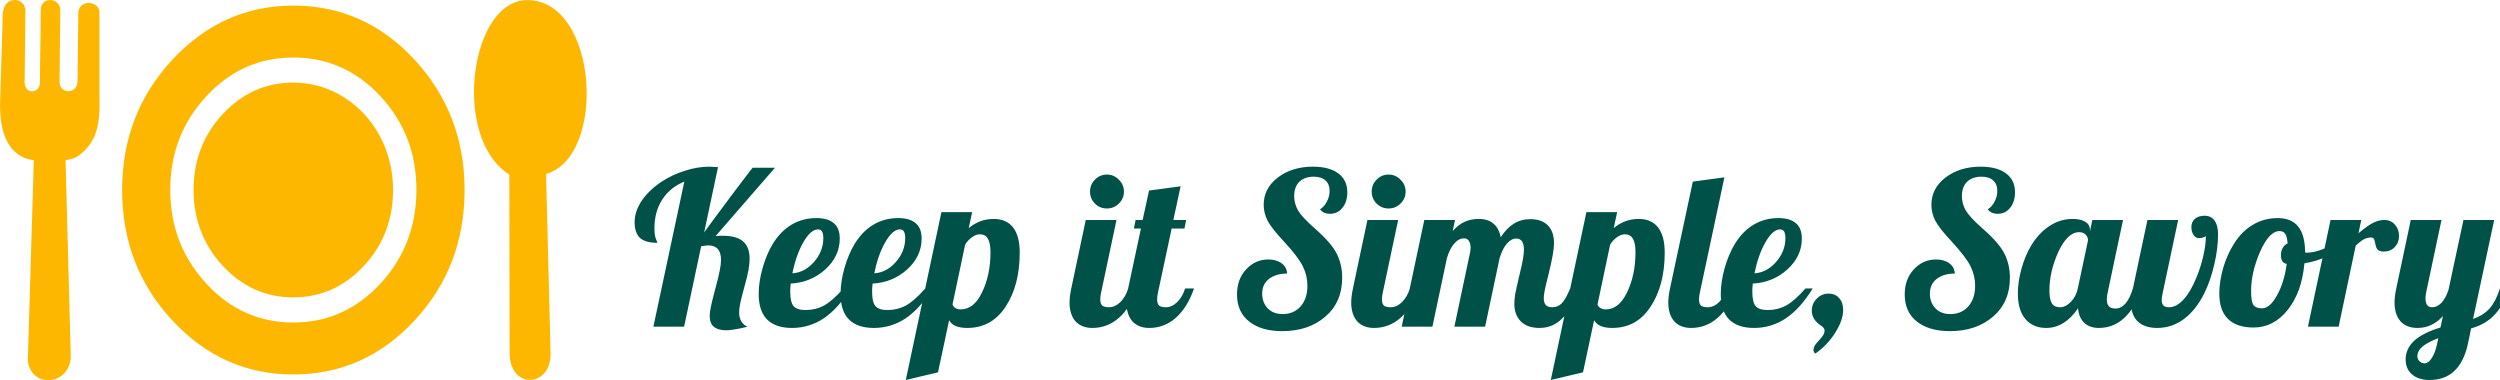
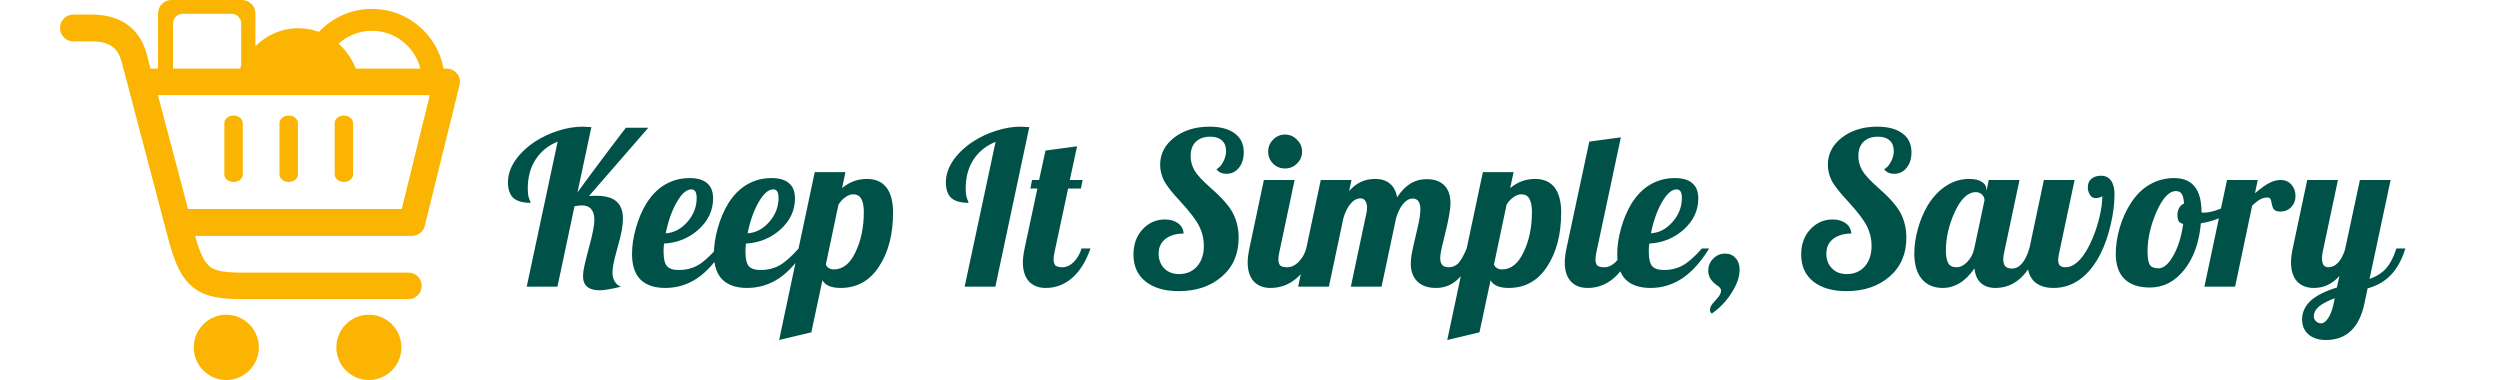
<svg xmlns="http://www.w3.org/2000/svg" width="375" height="57" viewBox="0 0 375 57" fill="none">
  <g clip-path="url(#clip0_3_5)">
    <rect width="375" height="57" fill="white" />
+     <path d="M80.256 21.24C81.344 20.536 82.507 19.992 83.744 19.608C85.003 19.203 86.229 19 87.424 19C87.573 19 87.733 19.011 87.904 19.032C88.096 19.032 88.363 19.043 88.704 19.064L86.624 28.856C87.52 27.619 88.949 25.688 90.912 23.064C92.896 20.44 93.888 19.139 93.888 19.16H97.248L88.352 29.4C88.437 29.4 88.512 29.4 88.576 29.4C88.661 29.4 88.789 29.389 88.96 29.368H89.472C90.816 29.368 91.808 29.645 92.448 30.2C93.109 30.755 93.44 31.619 93.44 32.792C93.44 33.283 93.387 33.848 93.28 34.488C93.173 35.107 92.939 36.056 92.576 37.336C92.277 38.424 92.085 39.203 92 39.672C91.915 40.141 91.872 40.547 91.872 40.888C91.872 41.379 91.979 41.816 92.192 42.2C92.427 42.584 92.736 42.851 93.12 43C92.501 43.171 91.915 43.299 91.36 43.384C90.827 43.491 90.357 43.544 89.952 43.544C89.12 43.544 88.491 43.363 88.064 43C87.659 42.659 87.456 42.125 87.456 41.4C87.456 41.037 87.509 40.6 87.616 40.088C87.723 39.555 87.936 38.68 88.256 37.464C88.619 36.141 88.853 35.181 88.96 34.584C89.088 33.965 89.152 33.432 89.152 32.984C89.152 32.259 88.992 31.715 88.672 31.352C88.352 30.989 87.872 30.808 87.232 30.808C87.125 30.808 86.997 30.819 86.848 30.84C86.72 30.861 86.496 30.893 86.176 30.936L83.616 43H79.008L83.648 21.24C82.197 21.837 81.088 22.744 80.32 23.96C79.552 25.155 79.168 26.584 79.168 28.248C79.168 28.653 79.189 29.005 79.232 29.304C79.296 29.603 79.392 29.891 79.52 30.168C79.563 30.253 79.584 30.317 79.584 30.36C79.605 30.381 79.616 30.403 79.616 30.424C78.421 30.424 77.547 30.179 76.992 29.688C76.459 29.176 76.192 28.387 76.192 27.32C76.192 26.253 76.544 25.187 77.248 24.12C77.973 23.053 78.976 22.093 80.256 21.24ZM106.963 29.784C106.963 31.555 106.237 33.101 104.787 34.424C103.336 35.725 101.608 36.429 99.603 36.536C99.581 36.899 99.56 37.176 99.539 37.368C99.539 37.539 99.539 37.688 99.539 37.816C99.539 38.797 99.699 39.491 100.019 39.896C100.36 40.301 100.968 40.504 101.843 40.504C102.845 40.504 103.763 40.28 104.595 39.832C105.448 39.363 106.419 38.509 107.507 37.272H108.595C107.357 39.277 106.013 40.771 104.563 41.752C103.112 42.712 101.523 43.192 99.795 43.192C98.152 43.192 96.904 42.765 96.051 41.912C95.219 41.059 94.803 39.789 94.803 38.104C94.803 36.888 94.995 35.597 95.379 34.232C95.763 32.867 96.275 31.651 96.915 30.584C97.704 29.304 98.643 28.344 99.731 27.704C100.84 27.043 102.077 26.712 103.443 26.712C104.616 26.712 105.491 26.968 106.067 27.48C106.664 27.971 106.963 28.739 106.963 29.784ZM103.699 28.408C102.973 28.408 102.237 29.059 101.491 30.36C100.765 31.64 100.221 33.187 99.859 35C101.096 34.915 102.173 34.349 103.091 33.304C104.029 32.237 104.499 31.043 104.499 29.72C104.499 29.272 104.435 28.941 104.307 28.728C104.179 28.515 103.976 28.408 103.699 28.408ZM119.244 29.784C119.244 31.555 118.519 33.101 117.068 34.424C115.617 35.725 113.889 36.429 111.884 36.536C111.863 36.899 111.841 37.176 111.82 37.368C111.82 37.539 111.82 37.688 111.82 37.816C111.82 38.797 111.98 39.491 112.3 39.896C112.641 40.301 113.249 40.504 114.124 40.504C115.127 40.504 116.044 40.28 116.876 39.832C117.729 39.363 118.7 38.509 119.788 37.272H120.876C119.639 39.277 118.295 40.771 116.844 41.752C115.393 42.712 113.804 43.192 112.076 43.192C110.433 43.192 109.185 42.765 108.332 41.912C107.5 41.059 107.084 39.789 107.084 38.104C107.084 36.888 107.276 35.597 107.66 34.232C108.044 32.867 108.556 31.651 109.196 30.584C109.985 29.304 110.924 28.344 112.012 27.704C113.121 27.043 114.359 26.712 115.724 26.712C116.897 26.712 117.772 26.968 118.348 27.48C118.945 27.971 119.244 28.739 119.244 29.784ZM115.98 28.408C115.255 28.408 114.519 29.059 113.772 30.36C113.047 31.64 112.503 33.187 112.14 35C113.377 34.915 114.455 34.349 115.372 33.304C116.311 32.237 116.78 31.043 116.78 29.72C116.78 29.272 116.716 28.941 116.588 28.728C116.46 28.515 116.257 28.408 115.98 28.408ZM123.877 39.672C123.963 39.907 124.112 40.088 124.325 40.216C124.539 40.344 124.795 40.408 125.093 40.408C126.437 40.408 127.515 39.544 128.325 37.816C129.157 36.088 129.573 34.083 129.573 31.8C129.573 30.925 129.445 30.264 129.189 29.816C128.933 29.368 128.528 29.144 127.973 29.144C127.589 29.144 127.195 29.293 126.789 29.592C126.384 29.869 126.043 30.243 125.765 30.712L123.877 39.672ZM121.701 49.848L116.869 51L122.213 25.816H126.821L126.309 28.216C126.843 27.768 127.419 27.427 128.037 27.192C128.656 26.957 129.328 26.84 130.053 26.84C131.333 26.84 132.304 27.267 132.965 28.12C133.627 28.973 133.957 30.232 133.957 31.896C133.957 35.16 133.253 37.859 131.845 39.992C130.459 42.125 128.539 43.192 126.085 43.192C125.403 43.192 124.827 43.096 124.357 42.904C123.909 42.712 123.579 42.424 123.365 42.04L121.701 49.848ZM145.944 21.24C147.032 20.536 148.194 19.992 149.432 19.608C150.69 19.203 151.917 19 153.112 19C153.261 19 153.421 19.011 153.592 19.032C153.784 19.032 154.05 19.043 154.392 19.064L149.304 43H144.696L149.336 21.272C147.885 21.869 146.776 22.765 146.008 23.96C145.24 25.155 144.856 26.584 144.856 28.248C144.856 28.653 144.877 29.005 144.92 29.304C144.984 29.603 145.08 29.891 145.208 30.168C145.25 30.253 145.272 30.317 145.272 30.36C145.293 30.381 145.304 30.403 145.304 30.424C144.109 30.424 143.234 30.179 142.68 29.688C142.146 29.176 141.88 28.387 141.88 27.32C141.88 26.253 142.232 25.187 142.936 24.12C143.661 23.053 144.664 22.093 145.944 21.24ZM154.808 27H155.864L156.824 22.584L161.56 21.944L160.472 27H162.392L162.135 28.28H160.216L158.168 37.88C158.125 38.072 158.093 38.253 158.072 38.424C158.05 38.573 158.04 38.733 158.04 38.904C158.04 39.331 158.136 39.64 158.328 39.832C158.541 40.003 158.882 40.088 159.352 40.088C159.949 40.088 160.514 39.832 161.048 39.32C161.581 38.787 161.976 38.104 162.232 37.272H163.576C162.893 39.213 161.976 40.685 160.824 41.688C159.672 42.691 158.349 43.192 156.856 43.192C155.789 43.192 154.946 42.861 154.328 42.2C153.73 41.517 153.431 40.568 153.431 39.352C153.431 39.075 153.453 38.765 153.495 38.424C153.538 38.061 153.602 37.677 153.688 37.272L155.608 28.28H154.552L154.808 27ZM174.02 24.728C174.02 23.085 174.724 21.72 176.132 20.632C177.562 19.544 179.322 19 181.412 19C183.034 19 184.292 19.331 185.188 19.992C186.106 20.653 186.564 21.603 186.564 22.84C186.564 23.8 186.319 24.579 185.828 25.176C185.359 25.773 184.73 26.072 183.94 26.072C183.642 26.072 183.364 26.019 183.108 25.912C182.874 25.805 182.66 25.635 182.468 25.4C182.895 25.144 183.236 24.76 183.492 24.248C183.77 23.736 183.908 23.203 183.908 22.648C183.908 21.965 183.706 21.443 183.3 21.08C182.895 20.696 182.308 20.504 181.54 20.504C180.623 20.504 179.898 20.76 179.364 21.272C178.852 21.784 178.596 22.499 178.596 23.416C178.596 24.163 178.788 24.877 179.172 25.56C179.556 26.221 180.388 27.117 181.668 28.248C183.354 29.72 184.463 31 184.996 32.088C185.53 33.155 185.796 34.349 185.796 35.672C185.796 38.104 184.954 40.045 183.268 41.496C181.583 42.947 179.428 43.672 176.804 43.672C174.714 43.672 173.06 43.192 171.844 42.232C170.628 41.272 170.02 39.917 170.02 38.168C170.02 36.632 170.479 35.373 171.396 34.392C172.314 33.411 173.423 32.92 174.724 32.92C175.535 32.92 176.196 33.112 176.708 33.496C177.22 33.859 177.498 34.371 177.54 35.032C176.431 35.032 175.524 35.299 174.82 35.832C174.138 36.365 173.796 37.101 173.796 38.04C173.796 38.936 174.074 39.672 174.628 40.248C175.183 40.824 175.93 41.112 176.868 41.112C177.978 41.112 178.874 40.728 179.556 39.96C180.239 39.192 180.58 38.157 180.58 36.856C180.58 35.853 180.356 34.893 179.908 33.976C179.46 33.059 178.532 31.832 177.124 30.296C175.844 28.931 175.002 27.864 174.596 27.096C174.212 26.307 174.02 25.517 174.02 24.728ZM195.31 22.744C195.31 23.448 195.054 24.045 194.542 24.536C194.052 25.027 193.454 25.272 192.75 25.272C192.046 25.272 191.449 25.027 190.958 24.536C190.468 24.045 190.222 23.448 190.222 22.744C190.222 22.04 190.468 21.443 190.958 20.952C191.449 20.44 192.046 20.184 192.75 20.184C193.454 20.184 194.052 20.44 194.542 20.952C195.054 21.443 195.31 22.04 195.31 22.744ZM187.15 39.352C187.15 39.075 187.172 38.765 187.214 38.424C187.257 38.061 187.321 37.677 187.406 37.272L189.582 27H194.19L191.886 37.88C191.844 38.072 191.812 38.253 191.79 38.424C191.769 38.573 191.758 38.733 191.758 38.904C191.758 39.331 191.854 39.64 192.046 39.832C192.26 40.003 192.601 40.088 193.07 40.088C193.668 40.088 194.233 39.832 194.766 39.32C195.3 38.787 195.694 38.104 195.95 37.272H197.294C196.612 39.213 195.694 40.685 194.542 41.688C193.39 42.691 192.068 43.192 190.574 43.192C189.508 43.192 188.665 42.861 188.046 42.2C187.449 41.517 187.15 40.568 187.15 39.352ZM211.618 39.576C211.618 39.192 211.66 38.712 211.746 38.136C211.852 37.56 212.055 36.643 212.354 35.384C212.652 34.168 212.844 33.293 212.93 32.76C213.015 32.227 213.058 31.779 213.058 31.416C213.058 30.883 212.962 30.477 212.77 30.2C212.578 29.923 212.29 29.784 211.906 29.784C211.394 29.784 210.914 30.051 210.466 30.584C210.039 31.096 209.687 31.811 209.41 32.728L207.234 43H202.626L204.962 31.96C205.004 31.832 205.026 31.704 205.026 31.576C205.047 31.448 205.058 31.309 205.058 31.16C205.058 30.733 204.972 30.392 204.802 30.136C204.631 29.88 204.396 29.752 204.098 29.752C203.543 29.752 203.042 30.019 202.594 30.552C202.146 31.064 201.783 31.789 201.506 32.728L199.33 43H194.721L198.114 27H202.722L202.37 28.664C202.903 28.045 203.49 27.587 204.13 27.288C204.77 26.989 205.484 26.84 206.274 26.84C207.212 26.84 207.948 27.075 208.482 27.544C209.036 27.992 209.399 28.675 209.57 29.592C210.167 28.675 210.828 27.992 211.554 27.544C212.279 27.096 213.1 26.872 214.017 26.872C215.148 26.872 216.023 27.181 216.642 27.8C217.26 28.419 217.57 29.315 217.57 30.488C217.57 30.979 217.506 31.565 217.378 32.248C217.271 32.909 217.047 33.933 216.706 35.32C216.428 36.408 216.247 37.176 216.162 37.624C216.076 38.072 216.034 38.445 216.034 38.744C216.034 39.192 216.14 39.533 216.354 39.768C216.567 39.981 216.887 40.088 217.314 40.088C217.847 40.088 218.306 39.907 218.69 39.544C219.074 39.181 219.511 38.424 220.002 37.272H221.346C220.663 39.256 219.831 40.739 218.85 41.72C217.89 42.701 216.738 43.192 215.394 43.192C214.199 43.192 213.271 42.872 212.61 42.232C211.948 41.571 211.618 40.685 211.618 39.576ZM224.096 39.672C224.181 39.907 224.331 40.088 224.544 40.216C224.757 40.344 225.013 40.408 225.312 40.408C226.656 40.408 227.733 39.544 228.544 37.816C229.376 36.088 229.792 34.083 229.792 31.8C229.792 30.925 229.664 30.264 229.408 29.816C229.152 29.368 228.747 29.144 228.192 29.144C227.808 29.144 227.413 29.293 227.008 29.592C226.603 29.869 226.261 30.243 225.984 30.712L224.096 39.672ZM221.92 49.848L217.088 51L222.432 25.816H227.04L226.528 28.216C227.061 27.768 227.637 27.427 228.256 27.192C228.875 26.957 229.547 26.84 230.272 26.84C231.552 26.84 232.523 27.267 233.184 28.12C233.845 28.973 234.176 30.232 234.176 31.896C234.176 35.16 233.472 37.859 232.064 39.992C230.677 42.125 228.757 43.192 226.304 43.192C225.621 43.192 225.045 43.096 224.576 42.904C224.128 42.712 223.797 42.424 223.584 42.04L221.92 49.848ZM234.713 39.352C234.713 39.075 234.734 38.765 234.777 38.424C234.819 38.061 234.883 37.677 234.969 37.272L238.393 21.24L243.129 20.6L239.449 37.88C239.406 38.072 239.374 38.253 239.353 38.424C239.331 38.573 239.321 38.733 239.321 38.904C239.321 39.331 239.417 39.64 239.609 39.832C239.822 40.003 240.163 40.088 240.633 40.088C241.23 40.088 241.795 39.832 242.329 39.32C242.862 38.787 243.257 38.104 243.513 37.272H244.857C244.174 39.213 243.257 40.685 242.105 41.688C240.953 42.691 239.63 43.192 238.137 43.192C237.07 43.192 236.227 42.861 235.609 42.2C235.011 41.517 234.713 40.568 234.713 39.352ZM254.744 29.784C254.744 31.555 254.019 33.101 252.568 34.424C251.117 35.725 249.389 36.429 247.384 36.536C247.363 36.899 247.341 37.176 247.32 37.368C247.32 37.539 247.32 37.688 247.32 37.816C247.32 38.797 247.48 39.491 247.8 39.896C248.141 40.301 248.749 40.504 249.624 40.504C250.627 40.504 251.544 40.28 252.376 39.832C253.229 39.363 254.2 38.509 255.288 37.272H256.376C255.139 39.277 253.795 40.771 252.344 41.752C250.893 42.712 249.304 43.192 247.576 43.192C245.933 43.192 244.685 42.765 243.832 41.912C243 41.059 242.584 39.789 242.584 38.104C242.584 36.888 242.776 35.597 243.16 34.232C243.544 32.867 244.056 31.651 244.696 30.584C245.485 29.304 246.424 28.344 247.512 27.704C248.621 27.043 249.859 26.712 251.224 26.712C252.397 26.712 253.272 26.968 253.848 27.48C254.445 27.971 254.744 28.739 254.744 29.784ZM251.48 28.408C250.755 28.408 250.019 29.059 249.272 30.36C248.547 31.64 248.003 33.187 247.64 35C248.877 34.915 249.955 34.349 250.872 33.304C251.811 32.237 252.28 31.043 252.28 29.72C252.28 29.272 252.216 28.941 252.088 28.728C251.96 28.515 251.757 28.408 251.48 28.408ZM258.157 43.576C258.157 43.448 258.114 43.331 258.029 43.224C257.965 43.117 257.869 43.021 257.741 42.936C257.229 42.595 256.845 42.232 256.589 41.848C256.354 41.464 256.237 41.048 256.237 40.6C256.237 39.896 256.482 39.299 256.973 38.808C257.463 38.296 258.061 38.04 258.765 38.04C259.426 38.04 259.949 38.264 260.333 38.712C260.738 39.139 260.941 39.725 260.941 40.472C260.941 41.517 260.546 42.659 259.757 43.896C258.989 45.133 257.997 46.179 256.781 47.032C256.674 46.968 256.599 46.883 256.557 46.776C256.514 46.691 256.493 46.595 256.493 46.488C256.493 46.296 256.546 46.093 256.653 45.88C256.759 45.688 256.983 45.411 257.325 45.048C257.666 44.685 257.89 44.397 257.997 44.184C258.103 43.992 258.157 43.789 258.157 43.576ZM274.177 24.728C274.177 23.085 274.881 21.72 276.289 20.632C277.718 19.544 279.478 19 281.569 19C283.19 19 284.449 19.331 285.345 19.992C286.262 20.653 286.721 21.603 286.721 22.84C286.721 23.8 286.475 24.579 285.985 25.176C285.515 25.773 284.886 26.072 284.097 26.072C283.798 26.072 283.521 26.019 283.265 25.912C283.03 25.805 282.817 25.635 282.625 25.4C283.051 25.144 283.393 24.76 283.649 24.248C283.926 23.736 284.065 23.203 284.065 22.648C284.065 21.965 283.862 21.443 283.457 21.08C283.051 20.696 282.465 20.504 281.697 20.504C280.779 20.504 280.054 20.76 279.521 21.272C279.009 21.784 278.753 22.499 278.753 23.416C278.753 24.163 278.945 24.877 279.329 25.56C279.713 26.221 280.545 27.117 281.825 28.248C283.51 29.72 284.619 31 285.153 32.088C285.686 33.155 285.953 34.349 285.953 35.672C285.953 38.104 285.11 40.045 283.425 41.496C281.739 42.947 279.585 43.672 276.961 43.672C274.87 43.672 273.217 43.192 272.001 42.232C270.785 41.272 270.177 39.917 270.177 38.168C270.177 36.632 270.635 35.373 271.553 34.392C272.47 33.411 273.579 32.92 274.881 32.92C275.691 32.92 276.353 33.112 276.865 33.496C277.377 33.859 277.654 34.371 277.697 35.032C276.587 35.032 275.681 35.299 274.977 35.832C274.294 36.365 273.953 37.101 273.953 38.04C273.953 38.936 274.23 39.672 274.785 40.248C275.339 40.824 276.086 41.112 277.025 41.112C278.134 41.112 279.03 40.728 279.713 39.96C280.395 39.192 280.737 38.157 280.737 36.856C280.737 35.853 280.513 34.893 280.065 33.976C279.617 33.059 278.689 31.832 277.281 30.296C276.001 28.931 275.158 27.864 274.753 27.096C274.369 26.307 274.177 25.517 274.177 24.728ZM297.963 28.472V28.696L298.315 27H302.923L300.619 37.88C300.576 38.072 300.544 38.253 300.523 38.424C300.501 38.573 300.491 38.733 300.491 38.904C300.491 39.373 300.597 39.725 300.811 39.96C301.024 40.173 301.355 40.28 301.803 40.28C302.357 40.28 302.859 40.024 303.307 39.512C303.755 38.979 304.117 38.232 304.395 37.272H305.739C305.056 39.235 304.171 40.717 303.083 41.72C301.995 42.701 300.736 43.192 299.307 43.192C298.389 43.192 297.653 42.936 297.099 42.424C296.565 41.912 296.256 41.187 296.171 40.248C295.509 41.229 294.773 41.965 293.963 42.456C293.173 42.947 292.32 43.192 291.403 43.192C290.08 43.192 289.035 42.744 288.267 41.848C287.52 40.952 287.146 39.683 287.146 38.04C287.146 36.845 287.328 35.597 287.691 34.296C288.053 32.995 288.555 31.811 289.195 30.744C289.984 29.485 290.901 28.525 291.947 27.864C292.992 27.181 294.133 26.84 295.371 26.84C296.203 26.84 296.843 26.989 297.291 27.288C297.739 27.565 297.963 27.96 297.963 28.472ZM297.675 30.04C297.675 29.72 297.557 29.443 297.323 29.208C297.088 28.952 296.768 28.824 296.363 28.824C295.189 28.824 294.144 29.805 293.227 31.768C292.331 33.731 291.883 35.672 291.883 37.592C291.883 38.424 292 39.053 292.235 39.48C292.469 39.885 292.885 40.088 293.483 40.088C294.037 40.088 294.571 39.821 295.083 39.288C295.616 38.755 295.968 38.083 296.139 37.272L297.675 30.04ZM314.326 29.72C313.985 29.72 313.708 29.56 313.494 29.24C313.281 28.899 313.174 28.515 313.174 28.088C313.174 27.555 313.345 27.139 313.686 26.84C314.049 26.52 314.54 26.36 315.158 26.36C315.82 26.36 316.321 26.605 316.662 27.096C317.004 27.587 317.174 28.269 317.174 29.144C317.174 30.595 316.982 32.12 316.598 33.72C316.236 35.299 315.734 36.739 315.094 38.04C314.241 39.725 313.217 41.005 312.022 41.88C310.828 42.755 309.505 43.192 308.054 43.192C306.796 43.192 305.825 42.872 305.142 42.232C304.46 41.571 304.118 40.632 304.118 39.416C304.118 39.181 304.14 38.936 304.182 38.68C304.204 38.403 304.236 38.136 304.278 37.88L306.582 27H311.19L308.886 37.88C308.844 38.115 308.801 38.339 308.758 38.552C308.737 38.744 308.726 38.904 308.726 39.032C308.726 39.373 308.812 39.64 308.982 39.832C309.174 40.003 309.452 40.088 309.814 40.088C310.561 40.088 311.286 39.704 311.99 38.936C312.716 38.147 313.366 37.037 313.942 35.608C314.369 34.584 314.71 33.507 314.966 32.376C315.222 31.245 315.35 30.253 315.35 29.4C315.308 29.485 315.169 29.56 314.934 29.624C314.721 29.688 314.518 29.72 314.326 29.72ZM317.364 38.072C317.364 36.856 317.556 35.565 317.941 34.2C318.346 32.835 318.89 31.619 319.573 30.552C320.362 29.293 321.311 28.344 322.421 27.704C323.53 27.043 324.767 26.712 326.133 26.712C327.498 26.712 328.522 27.139 329.205 27.992C329.887 28.845 330.229 30.125 330.229 31.832C330.271 31.853 330.314 31.875 330.357 31.896C330.421 31.896 330.495 31.896 330.581 31.896C331.242 31.896 332.031 31.715 332.949 31.352C333.866 30.989 334.719 30.531 335.509 29.976L335.797 30.84C335.199 31.48 334.399 32.035 333.397 32.504C332.415 32.973 331.327 33.304 330.133 33.496C329.877 36.376 329.045 38.701 327.637 40.472C326.229 42.243 324.511 43.128 322.485 43.128C320.821 43.128 319.551 42.701 318.677 41.848C317.802 40.995 317.364 39.736 317.364 38.072ZM326.389 28.664C325.365 28.664 324.394 29.699 323.477 31.768C322.581 33.837 322.133 35.8 322.133 37.656C322.133 38.659 322.239 39.341 322.453 39.704C322.687 40.067 323.125 40.248 323.765 40.248C324.554 40.248 325.301 39.608 326.005 38.328C326.73 37.048 327.221 35.469 327.477 33.592C327.178 33.528 326.954 33.389 326.805 33.176C326.677 32.941 326.613 32.632 326.613 32.248C326.613 31.843 326.698 31.491 326.869 31.192C327.039 30.893 327.285 30.669 327.605 30.52C327.562 29.837 327.445 29.357 327.253 29.08C327.082 28.803 326.794 28.664 326.389 28.664ZM335.267 43H330.659L334.051 27H338.659L338.243 28.984C339.182 28.195 339.918 27.672 340.451 27.416C341.006 27.139 341.56 27 342.115 27C342.776 27 343.31 27.235 343.715 27.704C344.12 28.152 344.323 28.717 344.323 29.4C344.323 30.061 344.11 30.616 343.683 31.064C343.256 31.512 342.702 31.736 342.019 31.736C341.656 31.736 341.368 31.651 341.155 31.48C340.963 31.309 340.824 30.957 340.739 30.424C340.675 30.083 340.6 29.869 340.515 29.784C340.43 29.677 340.312 29.624 340.163 29.624C339.8 29.624 339.459 29.699 339.139 29.848C338.819 29.997 338.382 30.328 337.827 30.84L335.267 43ZM349.25 40.088C349.784 40.088 350.264 39.864 350.69 39.416C351.117 38.968 351.469 38.317 351.746 37.464L353.986 27H358.594L355.426 41.848C356.493 41.464 357.325 40.931 357.922 40.248C358.541 39.544 359.053 38.552 359.458 37.272H360.802C360.312 38.893 359.608 40.195 358.69 41.176C357.794 42.157 356.61 42.851 355.138 43.256L354.658 45.56C354.274 47.352 353.602 48.707 352.642 49.624C351.682 50.541 350.434 51 348.898 51C347.81 51 346.936 50.723 346.274 50.168C345.634 49.613 345.314 48.856 345.314 47.896C345.314 46.851 345.741 45.923 346.594 45.112C347.469 44.323 348.781 43.661 350.53 43.128L350.914 41.4C350.381 41.997 349.794 42.445 349.154 42.744C348.536 43.043 347.842 43.192 347.074 43.192C346.008 43.192 345.165 42.861 344.546 42.2C343.949 41.517 343.65 40.568 343.65 39.352C343.65 39.075 343.672 38.765 343.714 38.424C343.757 38.061 343.821 37.677 343.906 37.272L346.082 27H350.69L348.386 37.88C348.365 38.008 348.344 38.147 348.322 38.296C348.301 38.424 348.29 38.552 348.29 38.68C348.29 39.128 348.365 39.48 348.514 39.736C348.685 39.971 348.93 40.088 349.25 40.088ZM350.21 44.728C349.144 45.133 348.354 45.549 347.842 45.976C347.33 46.424 347.074 46.915 347.074 47.448C347.074 47.725 347.181 47.971 347.394 48.184C347.608 48.397 347.864 48.504 348.162 48.504C348.525 48.504 348.877 48.248 349.218 47.736C349.56 47.224 349.826 46.531 350.018 45.656L350.21 44.728Z" fill="#005248" />
    <g clip-path="url(#clip1_3_5)">
-       <path fill-rule="evenodd" clip-rule="evenodd" d="M69.688 28.496C69.688 36.147 67.189 42.679 62.183 48.069C57.17 53.468 51.111 56.167 44.007 56.167C36.932 56.167 30.873 53.476 25.853 48.069C20.84 42.679 18.319 36.147 18.319 28.496C18.319 20.869 20.833 14.368 25.853 8.954C30.887 3.555 36.939 0.841 44.007 0.841C51.111 0.841 57.17 3.548 62.183 8.954C67.182 14.368 69.688 20.869 69.688 28.496ZM11.723 23.398C13.979 21.74 15.111 19.573 14.917 14.614V1.866C14.896 0.085 11.895 -0.131 11.745 1.866L11.63 12.208C11.623 14.144 8.923 14.206 8.93 12.208L9.045 1.512C9.009 -0.401 6.145 -0.594 6.109 1.512C6.109 4.481 5.994 9.239 5.994 12.208C6.137 14.082 3.631 14.329 3.695 12.208L3.81 1.581C3.745 0.139 2.27 -0.378 1.268 0.301C0.201 1.033 0.415 2.506 0.372 3.748L0 15.949C0.057 19.496 0.924 22.381 3.502 23.607C3.896 23.792 4.44 23.938 5.07 24.039L4.182 53.792C4.132 55.558 5.471 57 7.04 57H7.398C9.167 57 10.663 55.373 10.613 53.391L9.833 24.031C10.656 23.892 11.337 23.684 11.723 23.398ZM76.441 52.897L76.398 26.175C67.697 20.761 70.469 -0.1 79.177 0.015C89.762 0.147 91.015 23.522 81.913 26.09L82.586 53.005C82.715 58.095 76.449 58.566 76.441 52.897ZM58.96 28.473C58.96 32.931 57.507 36.733 54.578 39.887C51.656 43.026 48.125 44.607 43.986 44.607C39.875 44.607 36.344 43.026 33.422 39.887C30.501 36.733 29.04 32.931 29.04 28.473C29.04 24.046 30.501 20.244 33.422 17.105C36.352 13.967 39.875 12.386 43.986 12.386C52.3 12.393 58.96 19.512 58.96 28.473ZM62.462 28.473C62.462 22.997 60.672 18.316 57.07 14.437C53.467 10.558 49.106 8.63 43.986 8.63C38.88 8.63 34.533 10.558 30.952 14.437C27.35 18.316 25.538 22.997 25.538 28.473C25.538 33.964 27.35 38.645 30.952 42.54C34.533 46.427 38.88 48.378 43.986 48.378C49.099 48.378 53.46 46.427 57.07 42.54C60.665 38.638 62.462 33.956 62.462 28.473Z" fill="#FEB700" />
+       <path d="M10.982 6.209C9.913 6.209 9 5.293 9 4.17C9 3.097 9.913 2.181 10.982 2.181H13.727C13.775 2.181 13.878 2.181 13.932 2.181C15.763 2.23 17.389 2.588 18.756 3.455C20.279 4.425 21.398 5.9 22.008 8.096C22.008 8.145 22.008 8.199 22.057 8.248L22.564 10.291H23.707V2.019C23.707 0.907 24.61 0 25.719 0H36.3C37.408 0 38.312 0.907 38.312 2.019V6.93C39.981 5.258 42.247 4.234 44.747 4.234C45.831 4.234 46.876 4.43 47.843 4.783C49.835 2.661 52.662 1.333 55.797 1.333C61.148 1.333 65.597 5.195 66.534 10.291H67.018C68.136 10.291 69 11.208 69 12.281C69 12.487 68.946 12.688 68.897 12.894L63.717 33.849C63.512 34.766 62.701 35.378 61.788 35.378H29.269C29.981 38.029 30.689 39.456 31.656 40.122C32.823 40.886 34.859 40.935 38.263 40.886H38.312H61.275C62.394 40.886 63.258 41.803 63.258 42.876C63.258 43.998 62.345 44.866 61.275 44.866H38.316C34.098 44.915 31.51 44.817 29.425 43.44C27.291 42.014 26.173 39.563 25.055 35.128L18.248 9.272C18.248 9.223 18.248 9.223 18.199 9.169C17.896 8.047 17.389 7.282 16.676 6.876C15.963 6.415 15.001 6.214 13.883 6.214C13.834 6.214 13.78 6.214 13.731 6.214H10.982V6.209ZM50.201 18.471C50.201 17.843 50.821 17.334 51.583 17.334C52.345 17.334 52.965 17.843 52.965 18.471V26.16C52.965 26.787 52.345 27.297 51.583 27.297C50.821 27.297 50.201 26.787 50.201 26.16V18.471ZM41.925 18.471C41.925 17.843 42.545 17.334 43.307 17.334C44.068 17.334 44.688 17.843 44.688 18.471V26.16C44.688 26.787 44.068 27.297 43.307 27.297C42.545 27.297 41.925 26.787 41.925 26.16V18.471ZM33.653 18.471C33.653 17.843 34.273 17.334 35.035 17.334C35.797 17.334 36.417 17.843 36.417 18.471V26.16C36.417 26.787 35.797 27.297 35.035 27.297C34.273 27.297 33.653 26.787 33.653 26.16V18.471ZM50.782 6.552C51.91 7.557 52.804 8.836 53.365 10.291H63.058C62.237 7.032 59.298 4.616 55.797 4.616C53.868 4.616 52.11 5.347 50.782 6.552ZM54.024 14.266H35.465H23.683L28.204 31.35H60.26L64.474 14.266H54.024ZM36.007 10.291C36.06 10.149 36.119 10.012 36.178 9.875V3.529C36.178 2.725 35.519 2.063 34.718 2.063H27.413C26.612 2.063 25.953 2.72 25.953 3.529V10.291H36.007ZM55.333 47.208C58.028 47.208 60.211 49.399 60.211 52.104C60.211 54.809 58.028 57 55.333 57C52.643 57 50.455 54.809 50.455 52.104C50.455 49.399 52.643 47.208 55.333 47.208ZM33.946 47.208C36.637 47.208 38.824 49.399 38.824 52.104C38.824 54.809 36.642 57 33.946 57C31.251 57 29.068 54.809 29.068 52.104C29.068 49.399 31.251 47.208 33.946 47.208Z" fill="#FAB401" />
    </g>
-     <path d="M99.256 27.24C100.344 26.536 101.507 25.992 102.744 25.608C104.003 25.203 105.229 25 106.424 25C106.573 25 106.733 25.011 106.904 25.032C107.096 25.032 107.363 25.043 107.704 25.064L105.624 34.856C106.52 33.619 107.949 31.688 109.912 29.064C111.896 26.44 112.888 25.139 112.888 25.16H116.248L107.352 35.4C107.437 35.4 107.512 35.4 107.576 35.4C107.661 35.4 107.789 35.389 107.96 35.368H108.472C109.816 35.368 110.808 35.645 111.448 36.2C112.109 36.755 112.44 37.619 112.44 38.792C112.44 39.283 112.387 39.848 112.28 40.488C112.173 41.107 111.939 42.056 111.576 43.336C111.277 44.424 111.085 45.203 111 45.672C110.915 46.141 110.872 46.547 110.872 46.888C110.872 47.379 110.979 47.816 111.192 48.2C111.427 48.584 111.736 48.851 112.12 49C111.501 49.171 110.915 49.299 110.36 49.384C109.827 49.491 109.357 49.544 108.952 49.544C108.12 49.544 107.491 49.363 107.064 49C106.659 48.659 106.456 48.125 106.456 47.4C106.456 47.037 106.509 46.6 106.616 46.088C106.723 45.555 106.936 44.68 107.256 43.464C107.619 42.141 107.853 41.181 107.96 40.584C108.088 39.965 108.152 39.432 108.152 38.984C108.152 38.259 107.992 37.715 107.672 37.352C107.352 36.989 106.872 36.808 106.232 36.808C106.125 36.808 105.997 36.819 105.848 36.84C105.72 36.861 105.496 36.893 105.176 36.936L102.616 49H98.008L102.648 27.24C101.197 27.837 100.088 28.744 99.32 29.96C98.552 31.155 98.168 32.584 98.168 34.248C98.168 34.653 98.189 35.005 98.232 35.304C98.296 35.603 98.392 35.891 98.52 36.168C98.563 36.253 98.584 36.317 98.584 36.36C98.605 36.381 98.616 36.403 98.616 36.424C97.421 36.424 96.547 36.179 95.992 35.688C95.459 35.176 95.192 34.387 95.192 33.32C95.192 32.253 95.544 31.187 96.248 30.12C96.973 29.053 97.976 28.093 99.256 27.24ZM125.963 35.784C125.963 37.555 125.237 39.101 123.787 40.424C122.336 41.725 120.608 42.429 118.603 42.536C118.581 42.899 118.56 43.176 118.539 43.368C118.539 43.539 118.539 43.688 118.539 43.816C118.539 44.797 118.699 45.491 119.019 45.896C119.36 46.301 119.968 46.504 120.843 46.504C121.845 46.504 122.763 46.28 123.595 45.832C124.448 45.363 125.419 44.509 126.507 43.272H127.595C126.357 45.277 125.013 46.771 123.563 47.752C122.112 48.712 120.523 49.192 118.795 49.192C117.152 49.192 115.904 48.765 115.051 47.912C114.219 47.059 113.803 45.789 113.803 44.104C113.803 42.888 113.995 41.597 114.379 40.232C114.763 38.867 115.275 37.651 115.915 36.584C116.704 35.304 117.643 34.344 118.731 33.704C119.84 33.043 121.077 32.712 122.443 32.712C123.616 32.712 124.491 32.968 125.067 33.48C125.664 33.971 125.963 34.739 125.963 35.784ZM122.699 34.408C121.973 34.408 121.237 35.059 120.491 36.36C119.765 37.64 119.221 39.187 118.859 41C120.096 40.915 121.173 40.349 122.091 39.304C123.029 38.237 123.499 37.043 123.499 35.72C123.499 35.272 123.435 34.941 123.307 34.728C123.179 34.515 122.976 34.408 122.699 34.408ZM138.244 35.784C138.244 37.555 137.519 39.101 136.068 40.424C134.617 41.725 132.889 42.429 130.884 42.536C130.863 42.899 130.841 43.176 130.82 43.368C130.82 43.539 130.82 43.688 130.82 43.816C130.82 44.797 130.98 45.491 131.3 45.896C131.641 46.301 132.249 46.504 133.124 46.504C134.127 46.504 135.044 46.28 135.876 45.832C136.729 45.363 137.7 44.509 138.788 43.272H139.876C138.639 45.277 137.295 46.771 135.844 47.752C134.393 48.712 132.804 49.192 131.076 49.192C129.433 49.192 128.185 48.765 127.332 47.912C126.5 47.059 126.084 45.789 126.084 44.104C126.084 42.888 126.276 41.597 126.66 40.232C127.044 38.867 127.556 37.651 128.196 36.584C128.985 35.304 129.924 34.344 131.012 33.704C132.121 33.043 133.359 32.712 134.724 32.712C135.897 32.712 136.772 32.968 137.348 33.48C137.945 33.971 138.244 34.739 138.244 35.784ZM134.98 34.408C134.255 34.408 133.519 35.059 132.772 36.36C132.047 37.64 131.503 39.187 131.14 41C132.377 40.915 133.455 40.349 134.372 39.304C135.311 38.237 135.78 37.043 135.78 35.72C135.78 35.272 135.716 34.941 135.588 34.728C135.46 34.515 135.257 34.408 134.98 34.408ZM142.877 45.672C142.963 45.907 143.112 46.088 143.325 46.216C143.539 46.344 143.795 46.408 144.093 46.408C145.437 46.408 146.515 45.544 147.325 43.816C148.157 42.088 148.573 40.083 148.573 37.8C148.573 36.925 148.445 36.264 148.189 35.816C147.933 35.368 147.528 35.144 146.973 35.144C146.589 35.144 146.195 35.293 145.789 35.592C145.384 35.869 145.043 36.243 144.765 36.712L142.877 45.672ZM140.701 55.848L135.869 57L141.213 31.816H145.821L145.309 34.216C145.843 33.768 146.419 33.427 147.037 33.192C147.656 32.957 148.328 32.84 149.053 32.84C150.333 32.84 151.304 33.267 151.965 34.12C152.627 34.973 152.957 36.232 152.957 37.896C152.957 41.16 152.253 43.859 150.845 45.992C149.459 48.125 147.539 49.192 145.085 49.192C144.403 49.192 143.827 49.096 143.357 48.904C142.909 48.712 142.579 48.424 142.365 48.04L140.701 55.848ZM168.592 28.744C168.592 29.448 168.336 30.045 167.824 30.536C167.333 31.027 166.736 31.272 166.032 31.272C165.328 31.272 164.73 31.027 164.24 30.536C163.749 30.045 163.504 29.448 163.504 28.744C163.504 28.04 163.749 27.443 164.24 26.952C164.73 26.44 165.328 26.184 166.032 26.184C166.736 26.184 167.333 26.44 167.824 26.952C168.336 27.443 168.592 28.04 168.592 28.744ZM160.431 45.352C160.431 45.075 160.453 44.765 160.495 44.424C160.538 44.061 160.602 43.677 160.688 43.272L162.864 33H167.472L165.168 43.88C165.125 44.072 165.093 44.253 165.072 44.424C165.05 44.573 165.04 44.733 165.04 44.904C165.04 45.331 165.136 45.64 165.328 45.832C165.541 46.003 165.882 46.088 166.352 46.088C166.949 46.088 167.514 45.832 168.048 45.32C168.581 44.787 168.976 44.104 169.232 43.272H170.576C169.893 45.213 168.976 46.685 167.824 47.688C166.672 48.691 165.349 49.192 163.856 49.192C162.789 49.192 161.946 48.861 161.328 48.2C160.73 47.517 160.431 46.568 160.431 45.352ZM170.339 33H171.395L172.355 28.584L177.091 27.944L176.003 33H177.923L177.667 34.28H175.747L173.699 43.88C173.656 44.072 173.624 44.253 173.603 44.424C173.581 44.573 173.571 44.733 173.571 44.904C173.571 45.331 173.667 45.64 173.859 45.832C174.072 46.003 174.413 46.088 174.883 46.088C175.48 46.088 176.045 45.832 176.579 45.32C177.112 44.787 177.507 44.104 177.763 43.272H179.107C178.424 45.213 177.507 46.685 176.355 47.688C175.203 48.691 173.88 49.192 172.387 49.192C171.32 49.192 170.477 48.861 169.859 48.2C169.261 47.517 168.963 46.568 168.963 45.352C168.963 45.075 168.984 44.765 169.027 44.424C169.069 44.061 169.133 43.677 169.219 43.272L171.139 34.28H170.083L170.339 33ZM189.552 30.728C189.552 29.085 190.256 27.72 191.664 26.632C193.093 25.544 194.853 25 196.944 25C198.565 25 199.824 25.331 200.72 25.992C201.637 26.653 202.096 27.603 202.096 28.84C202.096 29.8 201.85 30.579 201.36 31.176C200.89 31.773 200.261 32.072 199.472 32.072C199.173 32.072 198.896 32.019 198.64 31.912C198.405 31.805 198.192 31.635 198 31.4C198.426 31.144 198.768 30.76 199.024 30.248C199.301 29.736 199.44 29.203 199.44 28.648C199.44 27.965 199.237 27.443 198.832 27.08C198.426 26.696 197.84 26.504 197.072 26.504C196.154 26.504 195.429 26.76 194.896 27.272C194.384 27.784 194.128 28.499 194.128 29.416C194.128 30.163 194.32 30.877 194.704 31.56C195.088 32.221 195.92 33.117 197.2 34.248C198.885 35.72 199.994 37 200.528 38.088C201.061 39.155 201.328 40.349 201.328 41.672C201.328 44.104 200.485 46.045 198.8 47.496C197.114 48.947 194.96 49.672 192.336 49.672C190.245 49.672 188.592 49.192 187.376 48.232C186.16 47.272 185.552 45.917 185.552 44.168C185.552 42.632 186.01 41.373 186.928 40.392C187.845 39.411 188.954 38.92 190.256 38.92C191.066 38.92 191.728 39.112 192.24 39.496C192.752 39.859 193.029 40.371 193.072 41.032C191.962 41.032 191.056 41.299 190.352 41.832C189.669 42.365 189.328 43.101 189.328 44.04C189.328 44.936 189.605 45.672 190.16 46.248C190.714 46.824 191.461 47.112 192.4 47.112C193.509 47.112 194.405 46.728 195.088 45.96C195.77 45.192 196.112 44.157 196.112 42.856C196.112 41.853 195.888 40.893 195.44 39.976C194.992 39.059 194.064 37.832 192.656 36.296C191.376 34.931 190.533 33.864 190.128 33.096C189.744 32.307 189.552 31.517 189.552 30.728ZM210.842 28.744C210.842 29.448 210.586 30.045 210.074 30.536C209.583 31.027 208.986 31.272 208.282 31.272C207.578 31.272 206.98 31.027 206.49 30.536C205.999 30.045 205.754 29.448 205.754 28.744C205.754 28.04 205.999 27.443 206.49 26.952C206.98 26.44 207.578 26.184 208.282 26.184C208.986 26.184 209.583 26.44 210.074 26.952C210.586 27.443 210.842 28.04 210.842 28.744ZM202.681 45.352C202.681 45.075 202.703 44.765 202.745 44.424C202.788 44.061 202.852 43.677 202.938 43.272L205.114 33H209.722L207.418 43.88C207.375 44.072 207.343 44.253 207.322 44.424C207.3 44.573 207.29 44.733 207.29 44.904C207.29 45.331 207.386 45.64 207.578 45.832C207.791 46.003 208.132 46.088 208.602 46.088C209.199 46.088 209.764 45.832 210.298 45.32C210.831 44.787 211.226 44.104 211.482 43.272H212.826C212.143 45.213 211.226 46.685 210.074 47.688C208.922 48.691 207.599 49.192 206.106 49.192C205.039 49.192 204.196 48.861 203.578 48.2C202.98 47.517 202.681 46.568 202.681 45.352ZM227.149 45.576C227.149 45.192 227.191 44.712 227.277 44.136C227.383 43.56 227.586 42.643 227.885 41.384C228.183 40.168 228.375 39.293 228.461 38.76C228.546 38.227 228.589 37.779 228.589 37.416C228.589 36.883 228.493 36.477 228.301 36.2C228.109 35.923 227.821 35.784 227.437 35.784C226.925 35.784 226.445 36.051 225.997 36.584C225.57 37.096 225.218 37.811 224.941 38.728L222.765 49H218.157L220.493 37.96C220.535 37.832 220.557 37.704 220.557 37.576C220.578 37.448 220.589 37.309 220.589 37.16C220.589 36.733 220.503 36.392 220.333 36.136C220.162 35.88 219.927 35.752 219.629 35.752C219.074 35.752 218.573 36.019 218.125 36.552C217.677 37.064 217.314 37.789 217.037 38.728L214.861 49H210.253L213.645 33H218.253L217.901 34.664C218.434 34.045 219.021 33.587 219.661 33.288C220.301 32.989 221.015 32.84 221.805 32.84C222.743 32.84 223.479 33.075 224.013 33.544C224.567 33.992 224.93 34.675 225.101 35.592C225.698 34.675 226.359 33.992 227.085 33.544C227.81 33.096 228.631 32.872 229.549 32.872C230.679 32.872 231.554 33.181 232.173 33.8C232.791 34.419 233.101 35.315 233.101 36.488C233.101 36.979 233.037 37.565 232.909 38.248C232.802 38.909 232.578 39.933 232.237 41.32C231.959 42.408 231.778 43.176 231.693 43.624C231.607 44.072 231.565 44.445 231.565 44.744C231.565 45.192 231.671 45.533 231.885 45.768C232.098 45.981 232.418 46.088 232.845 46.088C233.378 46.088 233.837 45.907 234.221 45.544C234.605 45.181 235.042 44.424 235.533 43.272H236.877C236.194 45.256 235.362 46.739 234.381 47.72C233.421 48.701 232.269 49.192 230.925 49.192C229.73 49.192 228.802 48.872 228.141 48.232C227.479 47.571 227.149 46.685 227.149 45.576ZM239.627 45.672C239.713 45.907 239.862 46.088 240.075 46.216C240.289 46.344 240.545 46.408 240.843 46.408C242.187 46.408 243.265 45.544 244.075 43.816C244.907 42.088 245.323 40.083 245.323 37.8C245.323 36.925 245.195 36.264 244.939 35.816C244.683 35.368 244.278 35.144 243.723 35.144C243.339 35.144 242.945 35.293 242.539 35.592C242.134 35.869 241.793 36.243 241.515 36.712L239.627 45.672ZM237.451 55.848L232.619 57L237.963 31.816H242.571L242.059 34.216C242.593 33.768 243.169 33.427 243.787 33.192C244.406 32.957 245.078 32.84 245.803 32.84C247.083 32.84 248.054 33.267 248.715 34.12C249.377 34.973 249.707 36.232 249.707 37.896C249.707 41.16 249.003 43.859 247.595 45.992C246.209 48.125 244.289 49.192 241.835 49.192C241.153 49.192 240.577 49.096 240.107 48.904C239.659 48.712 239.329 48.424 239.115 48.04L237.451 55.848ZM250.244 45.352C250.244 45.075 250.265 44.765 250.308 44.424C250.351 44.061 250.415 43.677 250.5 43.272L253.924 27.24L258.66 26.6L254.98 43.88C254.937 44.072 254.905 44.253 254.884 44.424C254.863 44.573 254.852 44.733 254.852 44.904C254.852 45.331 254.948 45.64 255.14 45.832C255.353 46.003 255.695 46.088 256.164 46.088C256.761 46.088 257.327 45.832 257.86 45.32C258.393 44.787 258.788 44.104 259.044 43.272H260.388C259.705 45.213 258.788 46.685 257.636 47.688C256.484 48.691 255.161 49.192 253.668 49.192C252.601 49.192 251.759 48.861 251.14 48.2C250.543 47.517 250.244 46.568 250.244 45.352ZM270.275 35.784C270.275 37.555 269.55 39.101 268.099 40.424C266.649 41.725 264.921 42.429 262.915 42.536C262.894 42.899 262.873 43.176 262.851 43.368C262.851 43.539 262.851 43.688 262.851 43.816C262.851 44.797 263.011 45.491 263.331 45.896C263.673 46.301 264.281 46.504 265.155 46.504C266.158 46.504 267.075 46.28 267.907 45.832C268.761 45.363 269.731 44.509 270.819 43.272H271.907C270.67 45.277 269.326 46.771 267.875 47.752C266.425 48.712 264.835 49.192 263.107 49.192C261.465 49.192 260.217 48.765 259.363 47.912C258.531 47.059 258.115 45.789 258.115 44.104C258.115 42.888 258.307 41.597 258.691 40.232C259.075 38.867 259.587 37.651 260.227 36.584C261.017 35.304 261.955 34.344 263.043 33.704C264.153 33.043 265.39 32.712 266.755 32.712C267.929 32.712 268.803 32.968 269.379 33.48C269.977 33.971 270.275 34.739 270.275 35.784ZM267.011 34.408C266.286 34.408 265.55 35.059 264.803 36.36C264.078 37.64 263.534 39.187 263.171 41C264.409 40.915 265.486 40.349 266.403 39.304C267.342 38.237 267.811 37.043 267.811 35.72C267.811 35.272 267.747 34.941 267.619 34.728C267.491 34.515 267.289 34.408 267.011 34.408ZM273.688 49.576C273.688 49.448 273.645 49.331 273.56 49.224C273.496 49.117 273.4 49.021 273.272 48.936C272.76 48.595 272.376 48.232 272.12 47.848C271.885 47.464 271.768 47.048 271.768 46.6C271.768 45.896 272.013 45.299 272.504 44.808C272.995 44.296 273.592 44.04 274.296 44.04C274.957 44.04 275.48 44.264 275.864 44.712C276.269 45.139 276.472 45.725 276.472 46.472C276.472 47.517 276.077 48.659 275.288 49.896C274.52 51.133 273.528 52.179 272.312 53.032C272.205 52.968 272.131 52.883 272.088 52.776C272.045 52.691 272.024 52.595 272.024 52.488C272.024 52.296 272.077 52.093 272.184 51.88C272.291 51.688 272.515 51.411 272.856 51.048C273.197 50.685 273.421 50.397 273.528 50.184C273.635 49.992 273.688 49.789 273.688 49.576ZM289.708 30.728C289.708 29.085 290.412 27.72 291.82 26.632C293.249 25.544 295.009 25 297.1 25C298.721 25 299.98 25.331 300.876 25.992C301.793 26.653 302.252 27.603 302.252 28.84C302.252 29.8 302.006 30.579 301.516 31.176C301.046 31.773 300.417 32.072 299.628 32.072C299.329 32.072 299.052 32.019 298.796 31.912C298.561 31.805 298.348 31.635 298.156 31.4C298.582 31.144 298.924 30.76 299.18 30.248C299.457 29.736 299.596 29.203 299.596 28.648C299.596 27.965 299.393 27.443 298.988 27.08C298.582 26.696 297.996 26.504 297.228 26.504C296.31 26.504 295.585 26.76 295.052 27.272C294.54 27.784 294.284 28.499 294.284 29.416C294.284 30.163 294.476 30.877 294.86 31.56C295.244 32.221 296.076 33.117 297.356 34.248C299.041 35.72 300.15 37 300.684 38.088C301.217 39.155 301.484 40.349 301.484 41.672C301.484 44.104 300.641 46.045 298.956 47.496C297.27 48.947 295.116 49.672 292.492 49.672C290.401 49.672 288.748 49.192 287.532 48.232C286.316 47.272 285.708 45.917 285.708 44.168C285.708 42.632 286.166 41.373 287.084 40.392C288.001 39.411 289.11 38.92 290.412 38.92C291.222 38.92 291.884 39.112 292.396 39.496C292.908 39.859 293.185 40.371 293.228 41.032C292.118 41.032 291.212 41.299 290.508 41.832C289.825 42.365 289.484 43.101 289.484 44.04C289.484 44.936 289.761 45.672 290.316 46.248C290.87 46.824 291.617 47.112 292.556 47.112C293.665 47.112 294.561 46.728 295.244 45.96C295.926 45.192 296.268 44.157 296.268 42.856C296.268 41.853 296.044 40.893 295.596 39.976C295.148 39.059 294.22 37.832 292.812 36.296C291.532 34.931 290.689 33.864 290.284 33.096C289.9 32.307 289.708 31.517 289.708 30.728ZM313.494 34.472V34.696L313.846 33H318.454L316.15 43.88C316.107 44.072 316.075 44.253 316.054 44.424C316.032 44.573 316.022 44.733 316.022 44.904C316.022 45.373 316.128 45.725 316.342 45.96C316.555 46.173 316.886 46.28 317.334 46.28C317.888 46.28 318.39 46.024 318.838 45.512C319.286 44.979 319.648 44.232 319.926 43.272H321.27C320.587 45.235 319.702 46.717 318.614 47.72C317.526 48.701 316.267 49.192 314.838 49.192C313.92 49.192 313.184 48.936 312.63 48.424C312.096 47.912 311.787 47.187 311.702 46.248C311.04 47.229 310.304 47.965 309.494 48.456C308.704 48.947 307.851 49.192 306.934 49.192C305.611 49.192 304.566 48.744 303.798 47.848C303.051 46.952 302.678 45.683 302.678 44.04C302.678 42.845 302.859 41.597 303.222 40.296C303.584 38.995 304.086 37.811 304.726 36.744C305.515 35.485 306.432 34.525 307.478 33.864C308.523 33.181 309.664 32.84 310.902 32.84C311.734 32.84 312.374 32.989 312.822 33.288C313.27 33.565 313.494 33.96 313.494 34.472ZM313.206 36.04C313.206 35.72 313.088 35.443 312.854 35.208C312.619 34.952 312.299 34.824 311.894 34.824C310.72 34.824 309.675 35.805 308.758 37.768C307.862 39.731 307.414 41.672 307.414 43.592C307.414 44.424 307.531 45.053 307.766 45.48C308 45.885 308.416 46.088 309.014 46.088C309.568 46.088 310.102 45.821 310.614 45.288C311.147 44.755 311.499 44.083 311.67 43.272L313.206 36.04ZM329.858 35.72C329.516 35.72 329.239 35.56 329.026 35.24C328.812 34.899 328.706 34.515 328.706 34.088C328.706 33.555 328.876 33.139 329.218 32.84C329.58 32.52 330.071 32.36 330.69 32.36C331.351 32.36 331.852 32.605 332.194 33.096C332.535 33.587 332.706 34.269 332.706 35.144C332.706 36.595 332.514 38.12 332.13 39.72C331.767 41.299 331.266 42.739 330.626 44.04C329.772 45.725 328.748 47.005 327.554 47.88C326.359 48.755 325.036 49.192 323.586 49.192C322.327 49.192 321.356 48.872 320.674 48.232C319.991 47.571 319.649 46.632 319.649 45.416C319.649 45.181 319.671 44.936 319.713 44.68C319.735 44.403 319.767 44.136 319.809 43.88L322.114 33H326.722L324.418 43.88C324.375 44.115 324.332 44.339 324.29 44.552C324.268 44.744 324.258 44.904 324.258 45.032C324.258 45.373 324.343 45.64 324.514 45.832C324.706 46.003 324.983 46.088 325.346 46.088C326.092 46.088 326.818 45.704 327.522 44.936C328.247 44.147 328.898 43.037 329.474 41.608C329.9 40.584 330.242 39.507 330.498 38.376C330.754 37.245 330.882 36.253 330.882 35.4C330.839 35.485 330.7 35.56 330.466 35.624C330.252 35.688 330.05 35.72 329.858 35.72ZM332.896 44.072C332.896 42.856 333.088 41.565 333.472 40.2C333.877 38.835 334.421 37.619 335.104 36.552C335.893 35.293 336.842 34.344 337.952 33.704C339.061 33.043 340.298 32.712 341.664 32.712C343.029 32.712 344.053 33.139 344.736 33.992C345.418 34.845 345.76 36.125 345.76 37.832C345.802 37.853 345.845 37.875 345.888 37.896C345.952 37.896 346.026 37.896 346.112 37.896C346.773 37.896 347.562 37.715 348.48 37.352C349.397 36.989 350.25 36.531 351.04 35.976L351.328 36.84C350.73 37.48 349.93 38.035 348.928 38.504C347.946 38.973 346.858 39.304 345.664 39.496C345.408 42.376 344.576 44.701 343.168 46.472C341.76 48.243 340.042 49.128 338.016 49.128C336.352 49.128 335.082 48.701 334.208 47.848C333.333 46.995 332.896 45.736 332.896 44.072ZM341.92 34.664C340.896 34.664 339.925 35.699 339.008 37.768C338.112 39.837 337.664 41.8 337.664 43.656C337.664 44.659 337.77 45.341 337.984 45.704C338.218 46.067 338.656 46.248 339.296 46.248C340.085 46.248 340.832 45.608 341.536 44.328C342.261 43.048 342.752 41.469 343.008 39.592C342.709 39.528 342.485 39.389 342.336 39.176C342.208 38.941 342.144 38.632 342.144 38.248C342.144 37.843 342.229 37.491 342.4 37.192C342.57 36.893 342.816 36.669 343.136 36.52C343.093 35.837 342.976 35.357 342.784 35.08C342.613 34.803 342.325 34.664 341.92 34.664ZM350.798 49H346.19L349.582 33H354.19L353.774 34.984C354.713 34.195 355.449 33.672 355.982 33.416C356.537 33.139 357.092 33 357.646 33C358.308 33 358.841 33.235 359.246 33.704C359.652 34.152 359.854 34.717 359.854 35.4C359.854 36.061 359.641 36.616 359.214 37.064C358.788 37.512 358.233 37.736 357.55 37.736C357.188 37.736 356.9 37.651 356.686 37.48C356.494 37.309 356.356 36.957 356.27 36.424C356.206 36.083 356.132 35.869 356.046 35.784C355.961 35.677 355.844 35.624 355.694 35.624C355.332 35.624 354.99 35.699 354.67 35.848C354.35 35.997 353.913 36.328 353.358 36.84L350.798 49ZM364.782 46.088C365.315 46.088 365.795 45.864 366.222 45.416C366.648 44.968 367 44.317 367.278 43.464L369.518 33H374.126L370.958 47.848C372.024 47.464 372.856 46.931 373.454 46.248C374.072 45.544 374.584 44.552 374.99 43.272H376.333C375.843 44.893 375.139 46.195 374.222 47.176C373.326 48.157 372.142 48.851 370.67 49.256L370.19 51.56C369.806 53.352 369.134 54.707 368.174 55.624C367.214 56.541 365.966 57 364.43 57C363.342 57 362.467 56.723 361.806 56.168C361.166 55.613 360.846 54.856 360.846 53.896C360.846 52.851 361.272 51.923 362.126 51.112C363 50.323 364.312 49.661 366.062 49.128L366.446 47.4C365.912 47.997 365.326 48.445 364.686 48.744C364.067 49.043 363.374 49.192 362.606 49.192C361.539 49.192 360.696 48.861 360.078 48.2C359.48 47.517 359.181 46.568 359.181 45.352C359.181 45.075 359.203 44.765 359.245 44.424C359.288 44.061 359.352 43.677 359.438 43.272L361.614 33H366.222L363.918 43.88C363.896 44.008 363.875 44.147 363.854 44.296C363.832 44.424 363.822 44.552 363.822 44.68C363.822 45.128 363.896 45.48 364.046 45.736C364.216 45.971 364.462 46.088 364.782 46.088ZM365.742 50.728C364.675 51.133 363.886 51.549 363.374 51.976C362.862 52.424 362.606 52.915 362.606 53.448C362.606 53.725 362.712 53.971 362.926 54.184C363.139 54.397 363.395 54.504 363.694 54.504C364.056 54.504 364.408 54.248 364.75 53.736C365.091 53.224 365.358 52.531 365.55 51.656L365.742 50.728Z" fill="#005248" />
  </g>
  <defs>
    <clipPath id="clip0_3_5">
      <rect width="375" height="57" fill="white" />
    </clipPath>
    <clipPath id="clip1_3_5">
-       <rect width="88" height="57" fill="white" />
+       <rect width="60" height="57" fill="white" transform="translate(9)" />
    </clipPath>
  </defs>
</svg>
